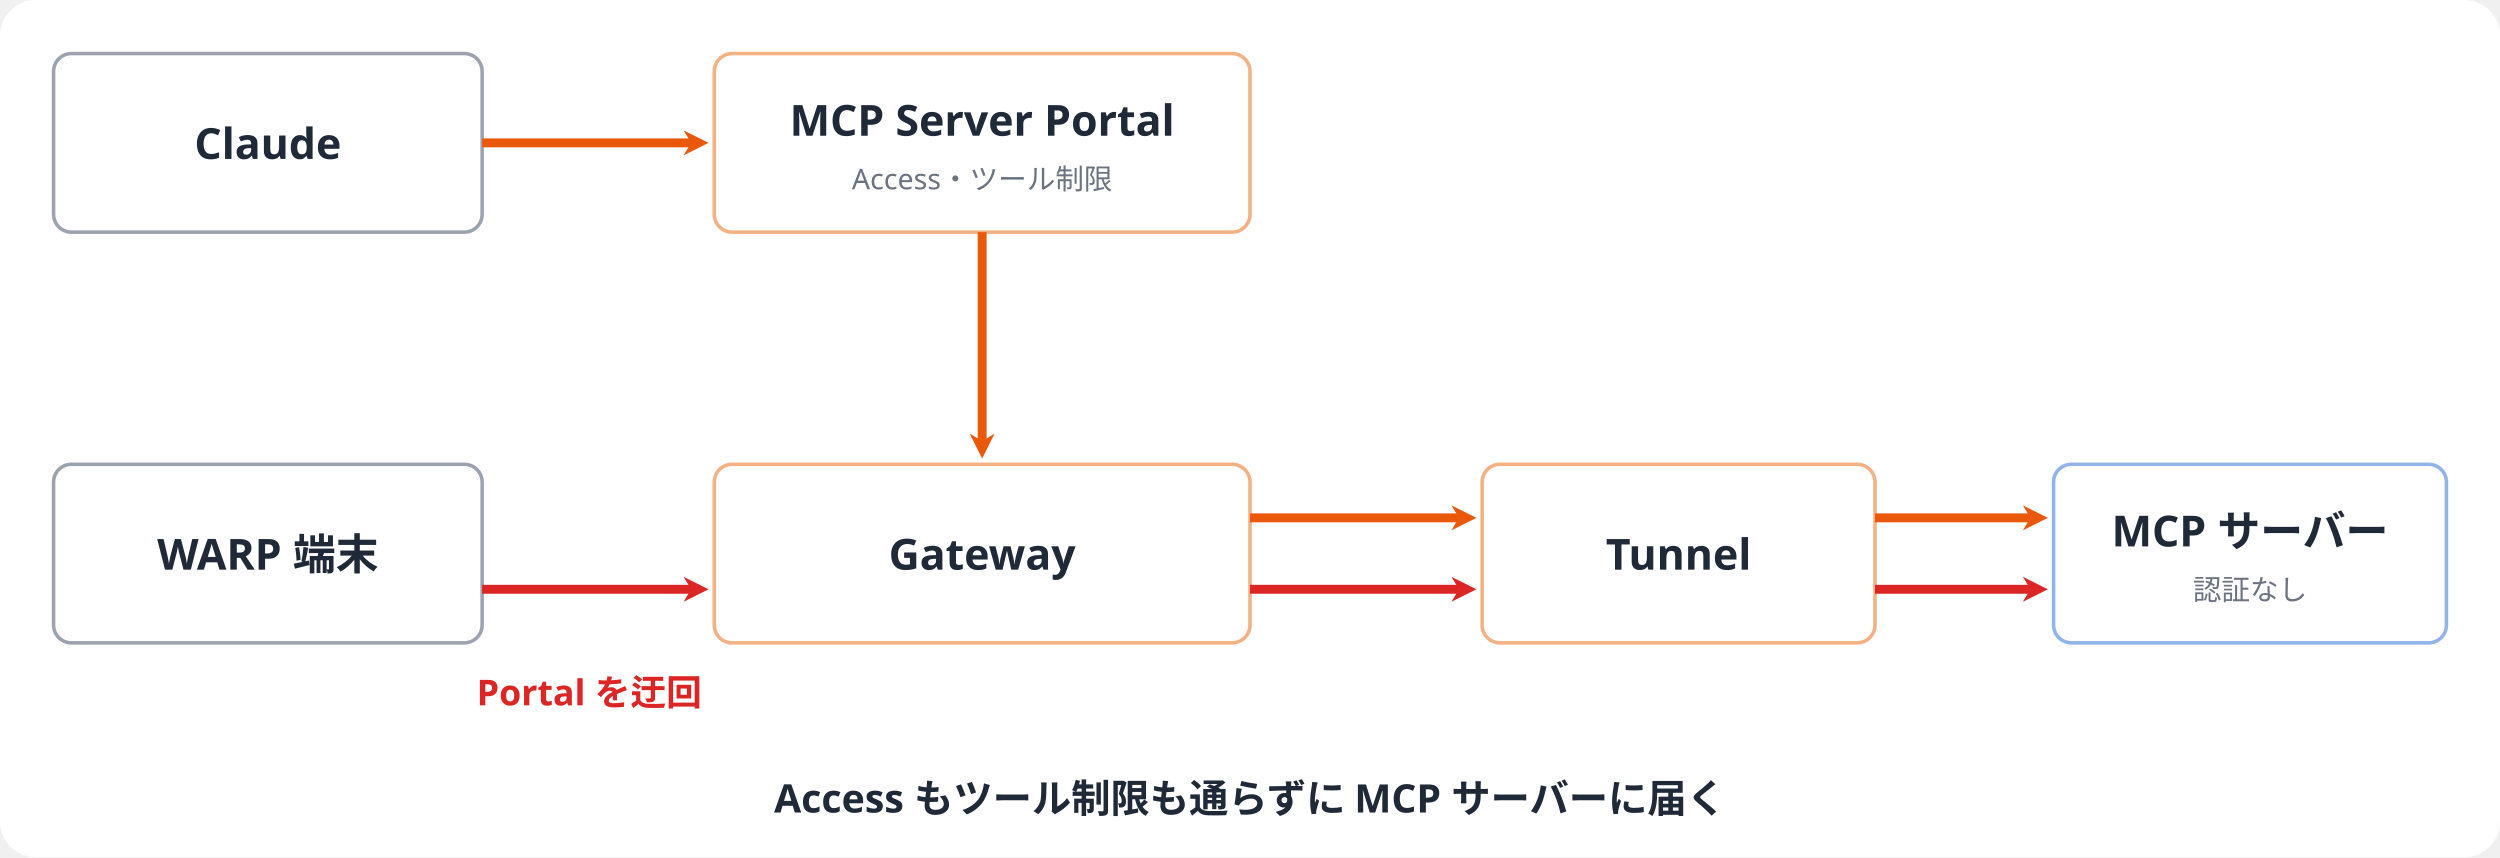
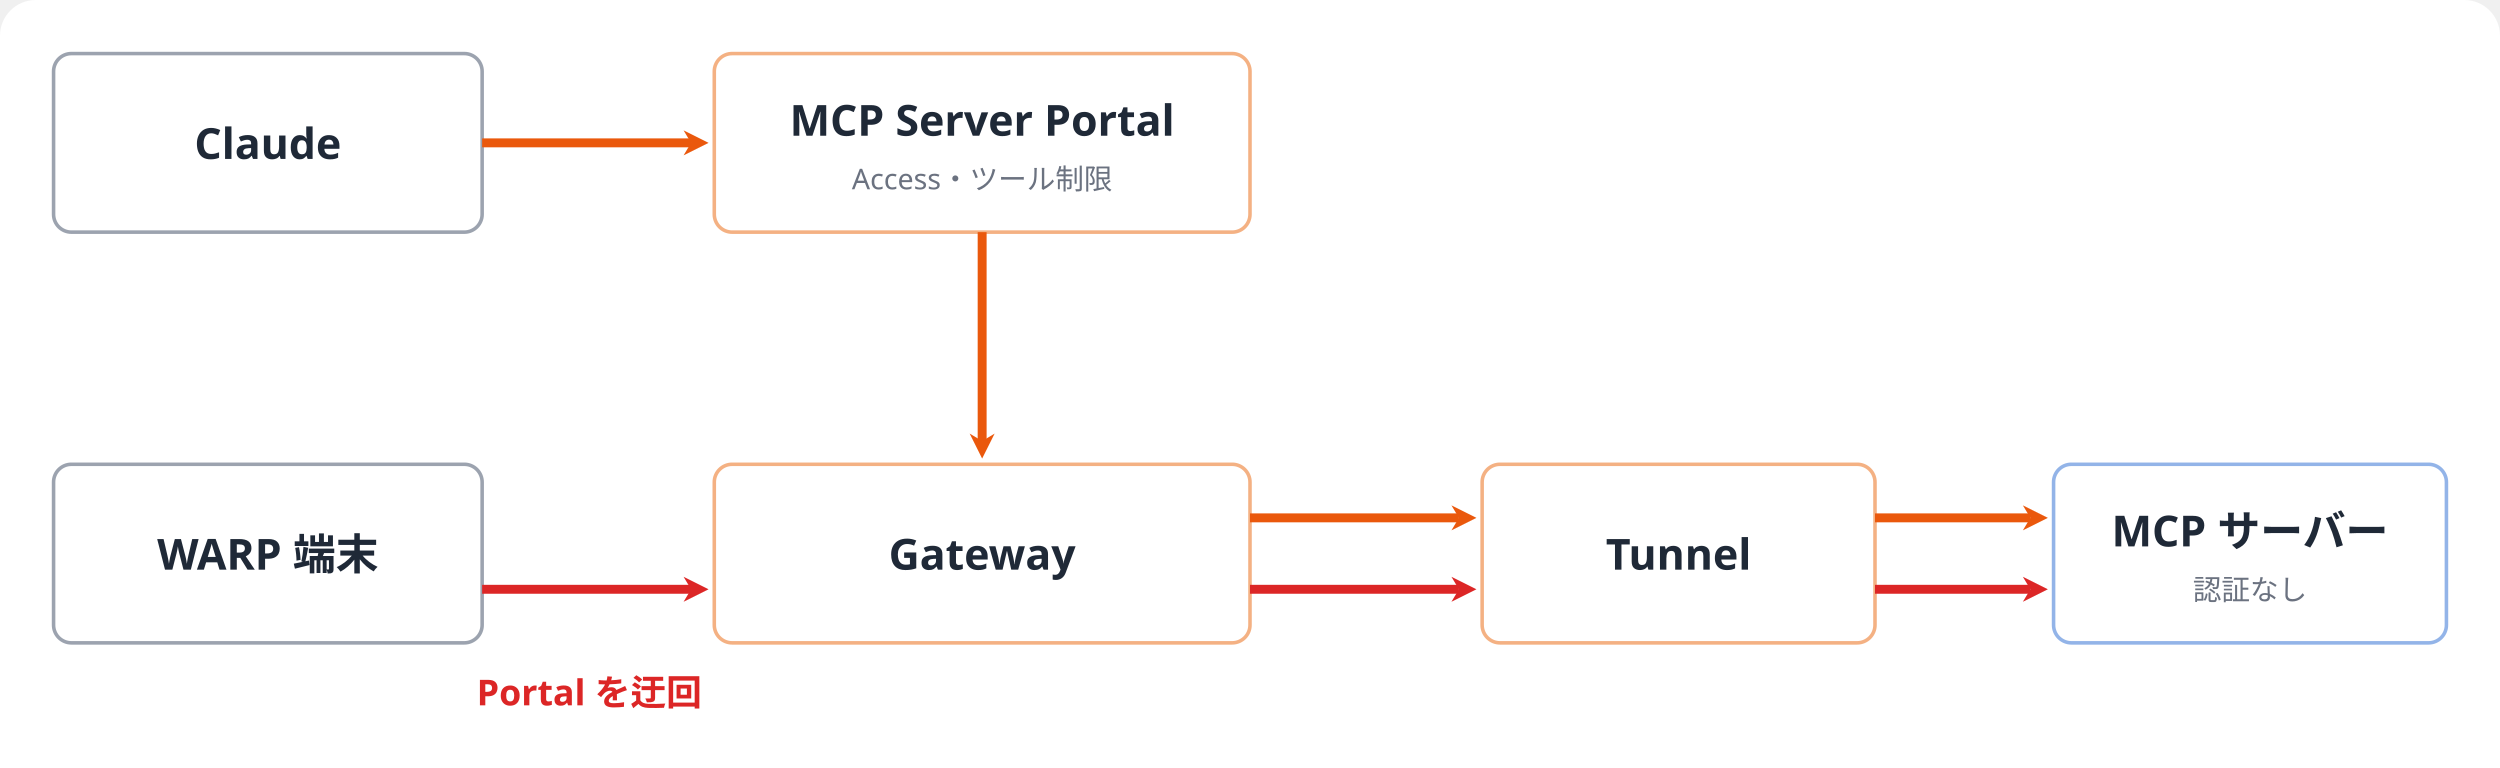
- <svg xmlns="http://www.w3.org/2000/svg" width="1400" height="480" viewBox="0 0 1400 480">
+ <svg xmlns="http://www.w3.org/2000/svg" width="1400" height="430" viewBox="0 0 1400 430">
  <defs>
    <marker id="a9CA3AF" viewBox="0 0 10 10" refX="3" refY="5" markerWidth="14" markerHeight="14" markerUnits="userSpaceOnUse" orient="auto">
      <path d="M0,0 L10,5 L0,10 L3,5 z" fill="#9CA3AF" />
    </marker>
    <marker id="aEA580C" viewBox="0 0 10 10" refX="3" refY="5" markerWidth="14" markerHeight="14" markerUnits="userSpaceOnUse" orient="auto">
      <path d="M0,0 L10,5 L0,10 L3,5 z" fill="#EA580C" />
    </marker>
    <marker id="aDC2626" viewBox="0 0 10 10" refX="3" refY="5" markerWidth="14" markerHeight="14" markerUnits="userSpaceOnUse" orient="auto">
      <path d="M0,0 L10,5 L0,10 L3,5 z" fill="#DC2626" />
    </marker>
    <marker id="a6B7280" viewBox="0 0 10 10" refX="3" refY="5" markerWidth="14" markerHeight="14" markerUnits="userSpaceOnUse" orient="auto">
      <path d="M0,0 L10,5 L0,10 L3,5 z" fill="#6B7280" />
    </marker>
  </defs>
  <rect width="1400" height="480" rx="20" fill="#FFFFFF" />
  <g>
    <rect x="30" y="30" width="240" height="100" rx="10" fill="#FFFFFF" stroke="#9CA3AF" stroke-width="2" />
    <text x="150.0" y="89.0" font-family="'BIZ UDPGothic', 'Hiragino Sans', sans-serif" font-size="24" font-weight="700" fill="#1F2937" text-anchor="middle">Claude</text>
  </g>
  <g>
    <rect x="30" y="260" width="240" height="100" rx="10" fill="#FFFFFF" stroke="#9CA3AF" stroke-width="2" />
    <text x="150.0" y="319.0" font-family="'BIZ UDPGothic', 'Hiragino Sans', sans-serif" font-size="24" font-weight="700" fill="#1F2937" text-anchor="middle">WARP 端末</text>
  </g>
  <g>
    <rect x="400" y="30" width="300" height="100" rx="10" fill="#FFFFFF" stroke="#F4B183" stroke-width="2" />
    <text x="550.0" y="76.0" font-family="'BIZ UDPGothic', 'Hiragino Sans', sans-serif" font-size="24" font-weight="700" fill="#1F2937" text-anchor="middle">MCP Server Portal</text>
    <text x="550.0" y="106.0" font-family="'BIZ UDPGothic', 'Hiragino Sans', sans-serif" font-size="16" font-weight="400" fill="#6B7280" text-anchor="middle">Access・ツール制限</text>
  </g>
  <g>
    <rect x="400" y="260" width="300" height="100" rx="10" fill="#FFFFFF" stroke="#F4B183" stroke-width="2" />
    <text x="550.0" y="319.0" font-family="'BIZ UDPGothic', 'Hiragino Sans', sans-serif" font-size="24" font-weight="700" fill="#1F2937" text-anchor="middle">Gateway</text>
  </g>
  <g>
    <rect x="830" y="260" width="220" height="100" rx="10" fill="#FFFFFF" stroke="#F4B183" stroke-width="2" />
    <text x="940.0" y="319.0" font-family="'BIZ UDPGothic', 'Hiragino Sans', sans-serif" font-size="24" font-weight="700" fill="#1F2937" text-anchor="middle">Tunnel</text>
  </g>
  <g>
    <rect x="1150" y="260" width="220" height="100" rx="10" fill="#FFFFFF" stroke="#93B4E8" stroke-width="2" />
    <text x="1260.0" y="306.0" font-family="'BIZ UDPGothic', 'Hiragino Sans', sans-serif" font-size="24" font-weight="700" fill="#1F2937" text-anchor="middle">MCP サーバー</text>
    <text x="1260.0" y="336.0" font-family="'BIZ UDPGothic', 'Hiragino Sans', sans-serif" font-size="16" font-weight="400" fill="#6B7280" text-anchor="middle">認証なし</text>
  </g>
  <path d="M270,80 L387,80" fill="none" stroke="#EA580C" stroke-width="5" opacity="1" marker-end="url(#aEA580C)" />
  <path d="M550,130 L550,247" fill="none" stroke="#EA580C" stroke-width="5" opacity="1" marker-end="url(#aEA580C)" />
  <path d="M700,290 L817,290" fill="none" stroke="#EA580C" stroke-width="5" opacity="1" marker-end="url(#aEA580C)" />
  <path d="M1050,290 L1137,290" fill="none" stroke="#EA580C" stroke-width="5" opacity="1" marker-end="url(#aEA580C)" />
  <path d="M270,330 L387,330" fill="none" stroke="#DC2626" stroke-width="5" opacity="1" marker-end="url(#aDC2626)" />
  <path d="M700,330 L817,330" fill="none" stroke="#DC2626" stroke-width="5" opacity="1" marker-end="url(#aDC2626)" />
  <path d="M1050,330 L1137,330" fill="none" stroke="#DC2626" stroke-width="5" opacity="1" marker-end="url(#aDC2626)" />
  <text x="330" y="395" font-family="'BIZ UDPGothic', 'Hiragino Sans', sans-serif" font-size="20" font-weight="700" fill="#DC2626" text-anchor="middle">Portal を迂回</text>
-   <text x="700.0" y="455" font-family="'BIZ UDPGothic', 'Hiragino Sans', sans-serif" font-size="22" font-weight="700" fill="#1F2937" text-anchor="middle">Access もツール制限も通らずに MCP サーバーに届く</text>
</svg>
